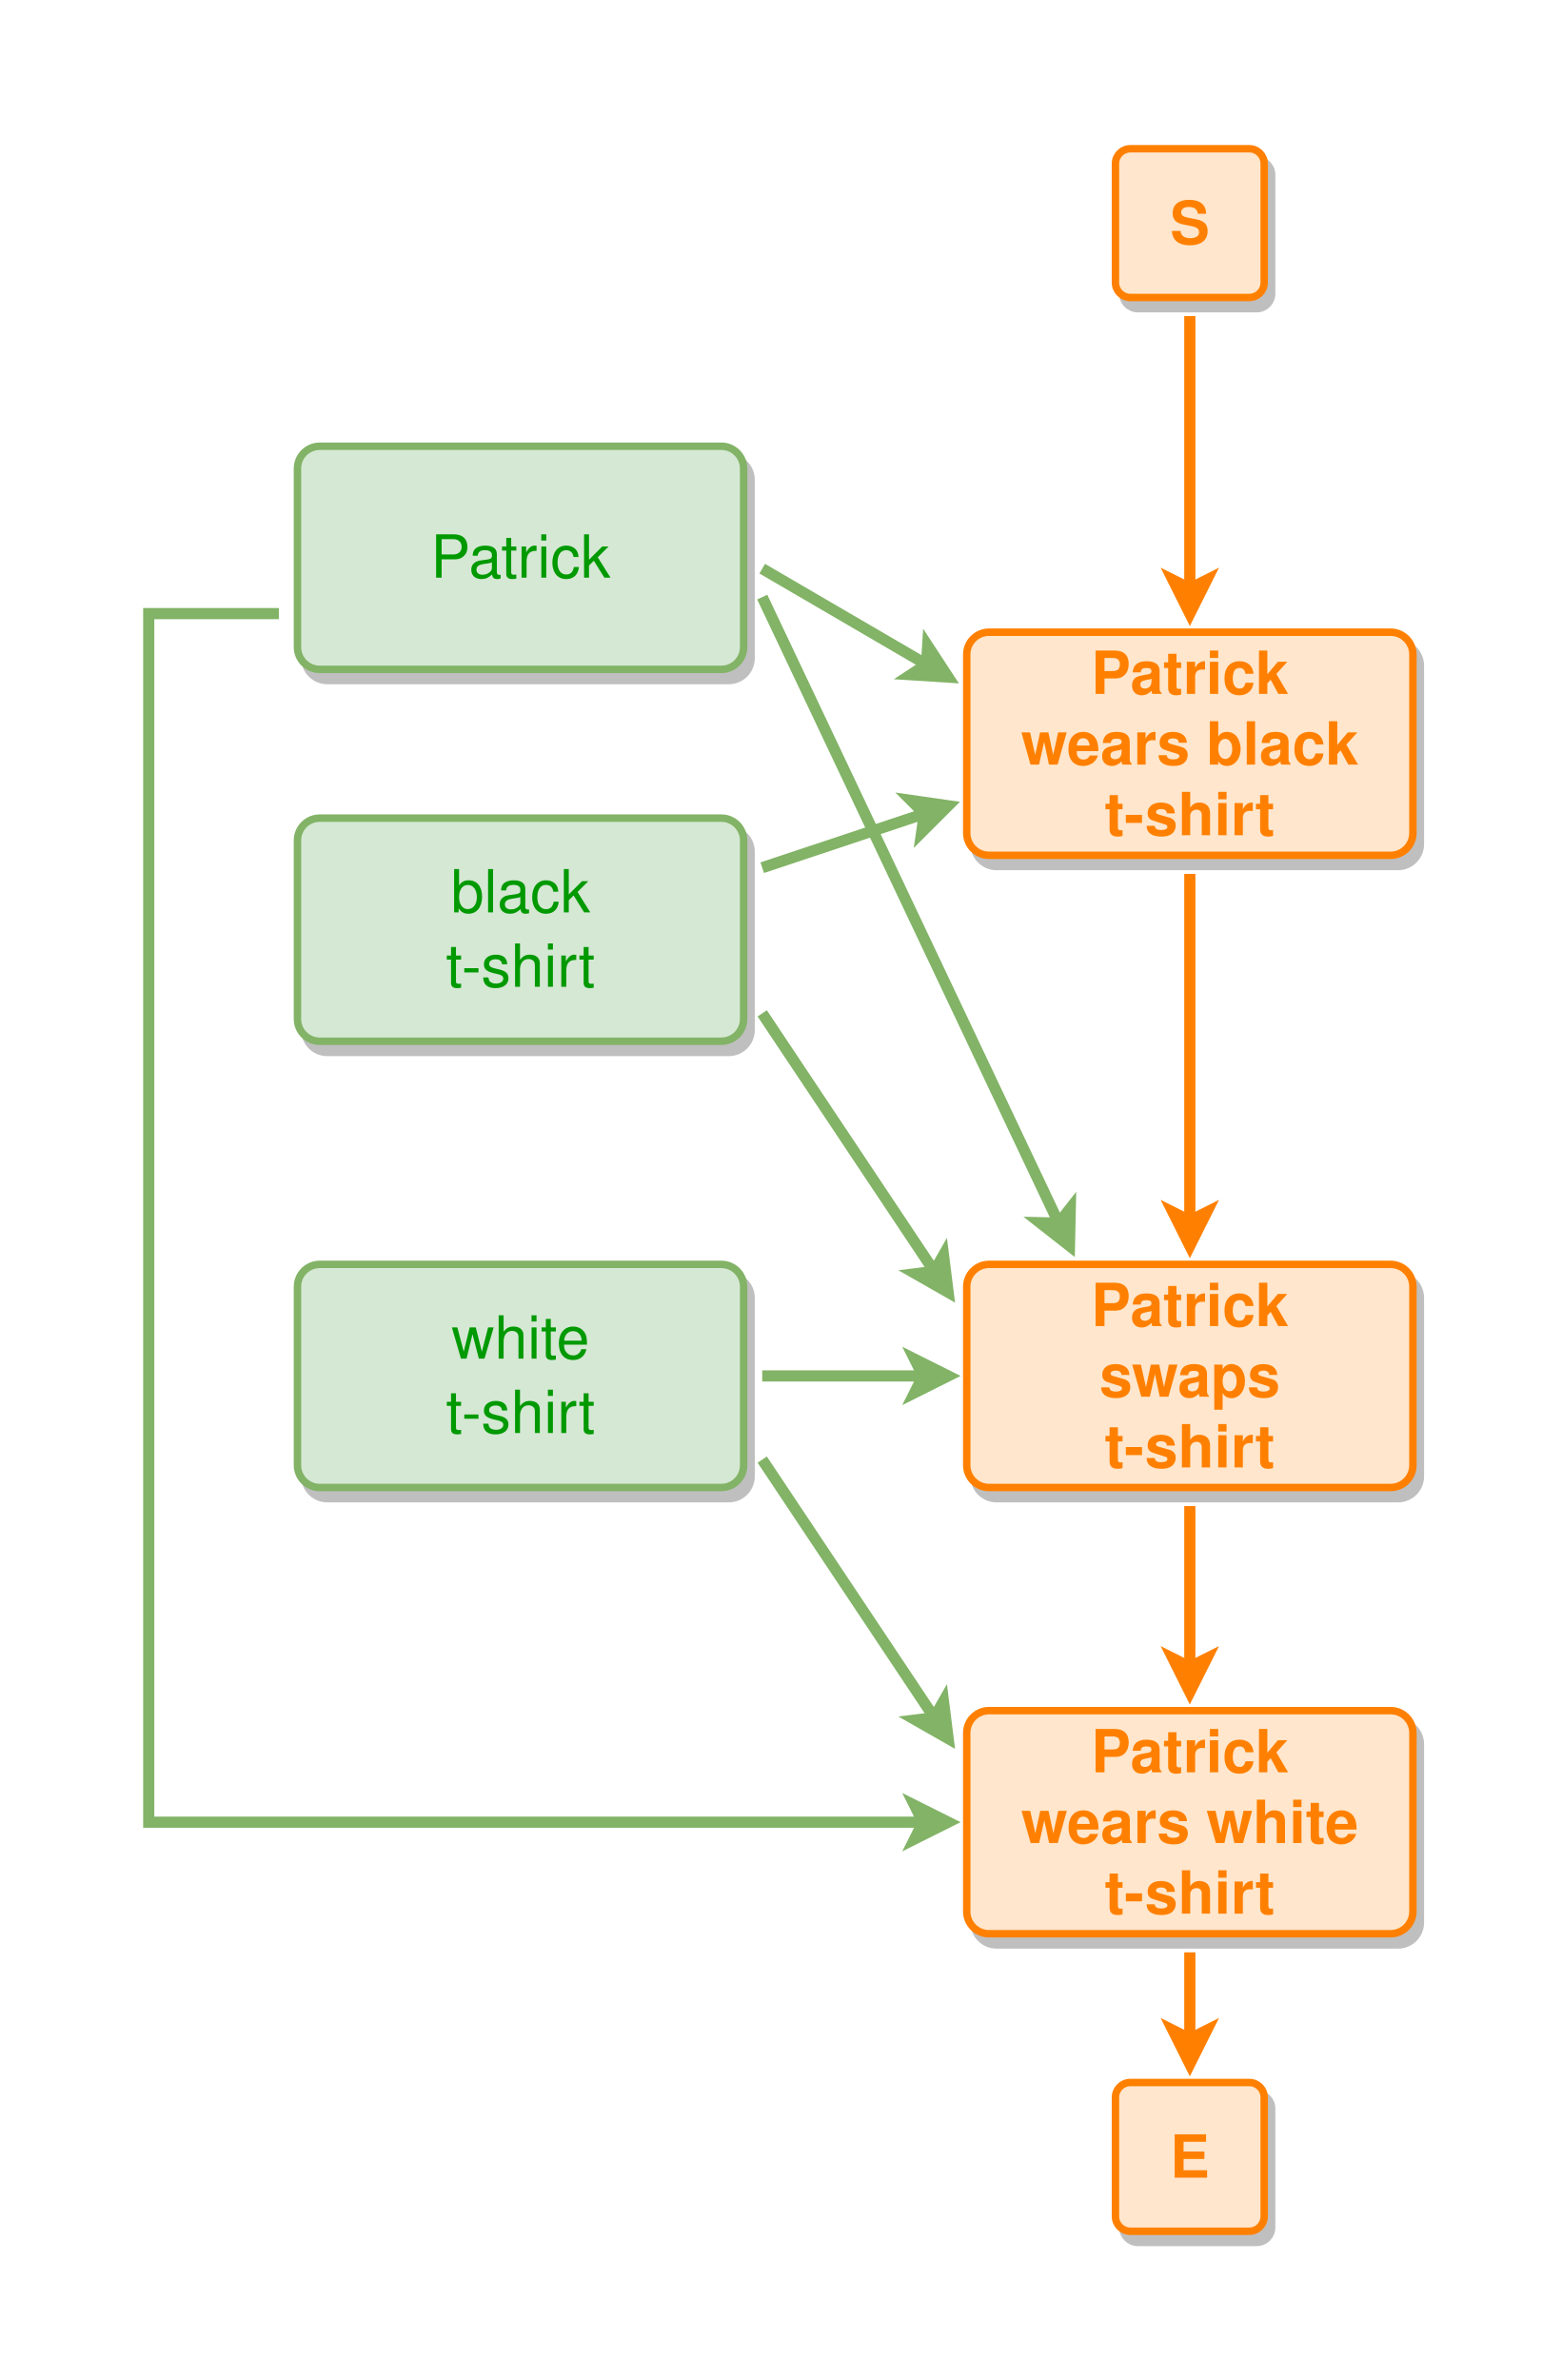
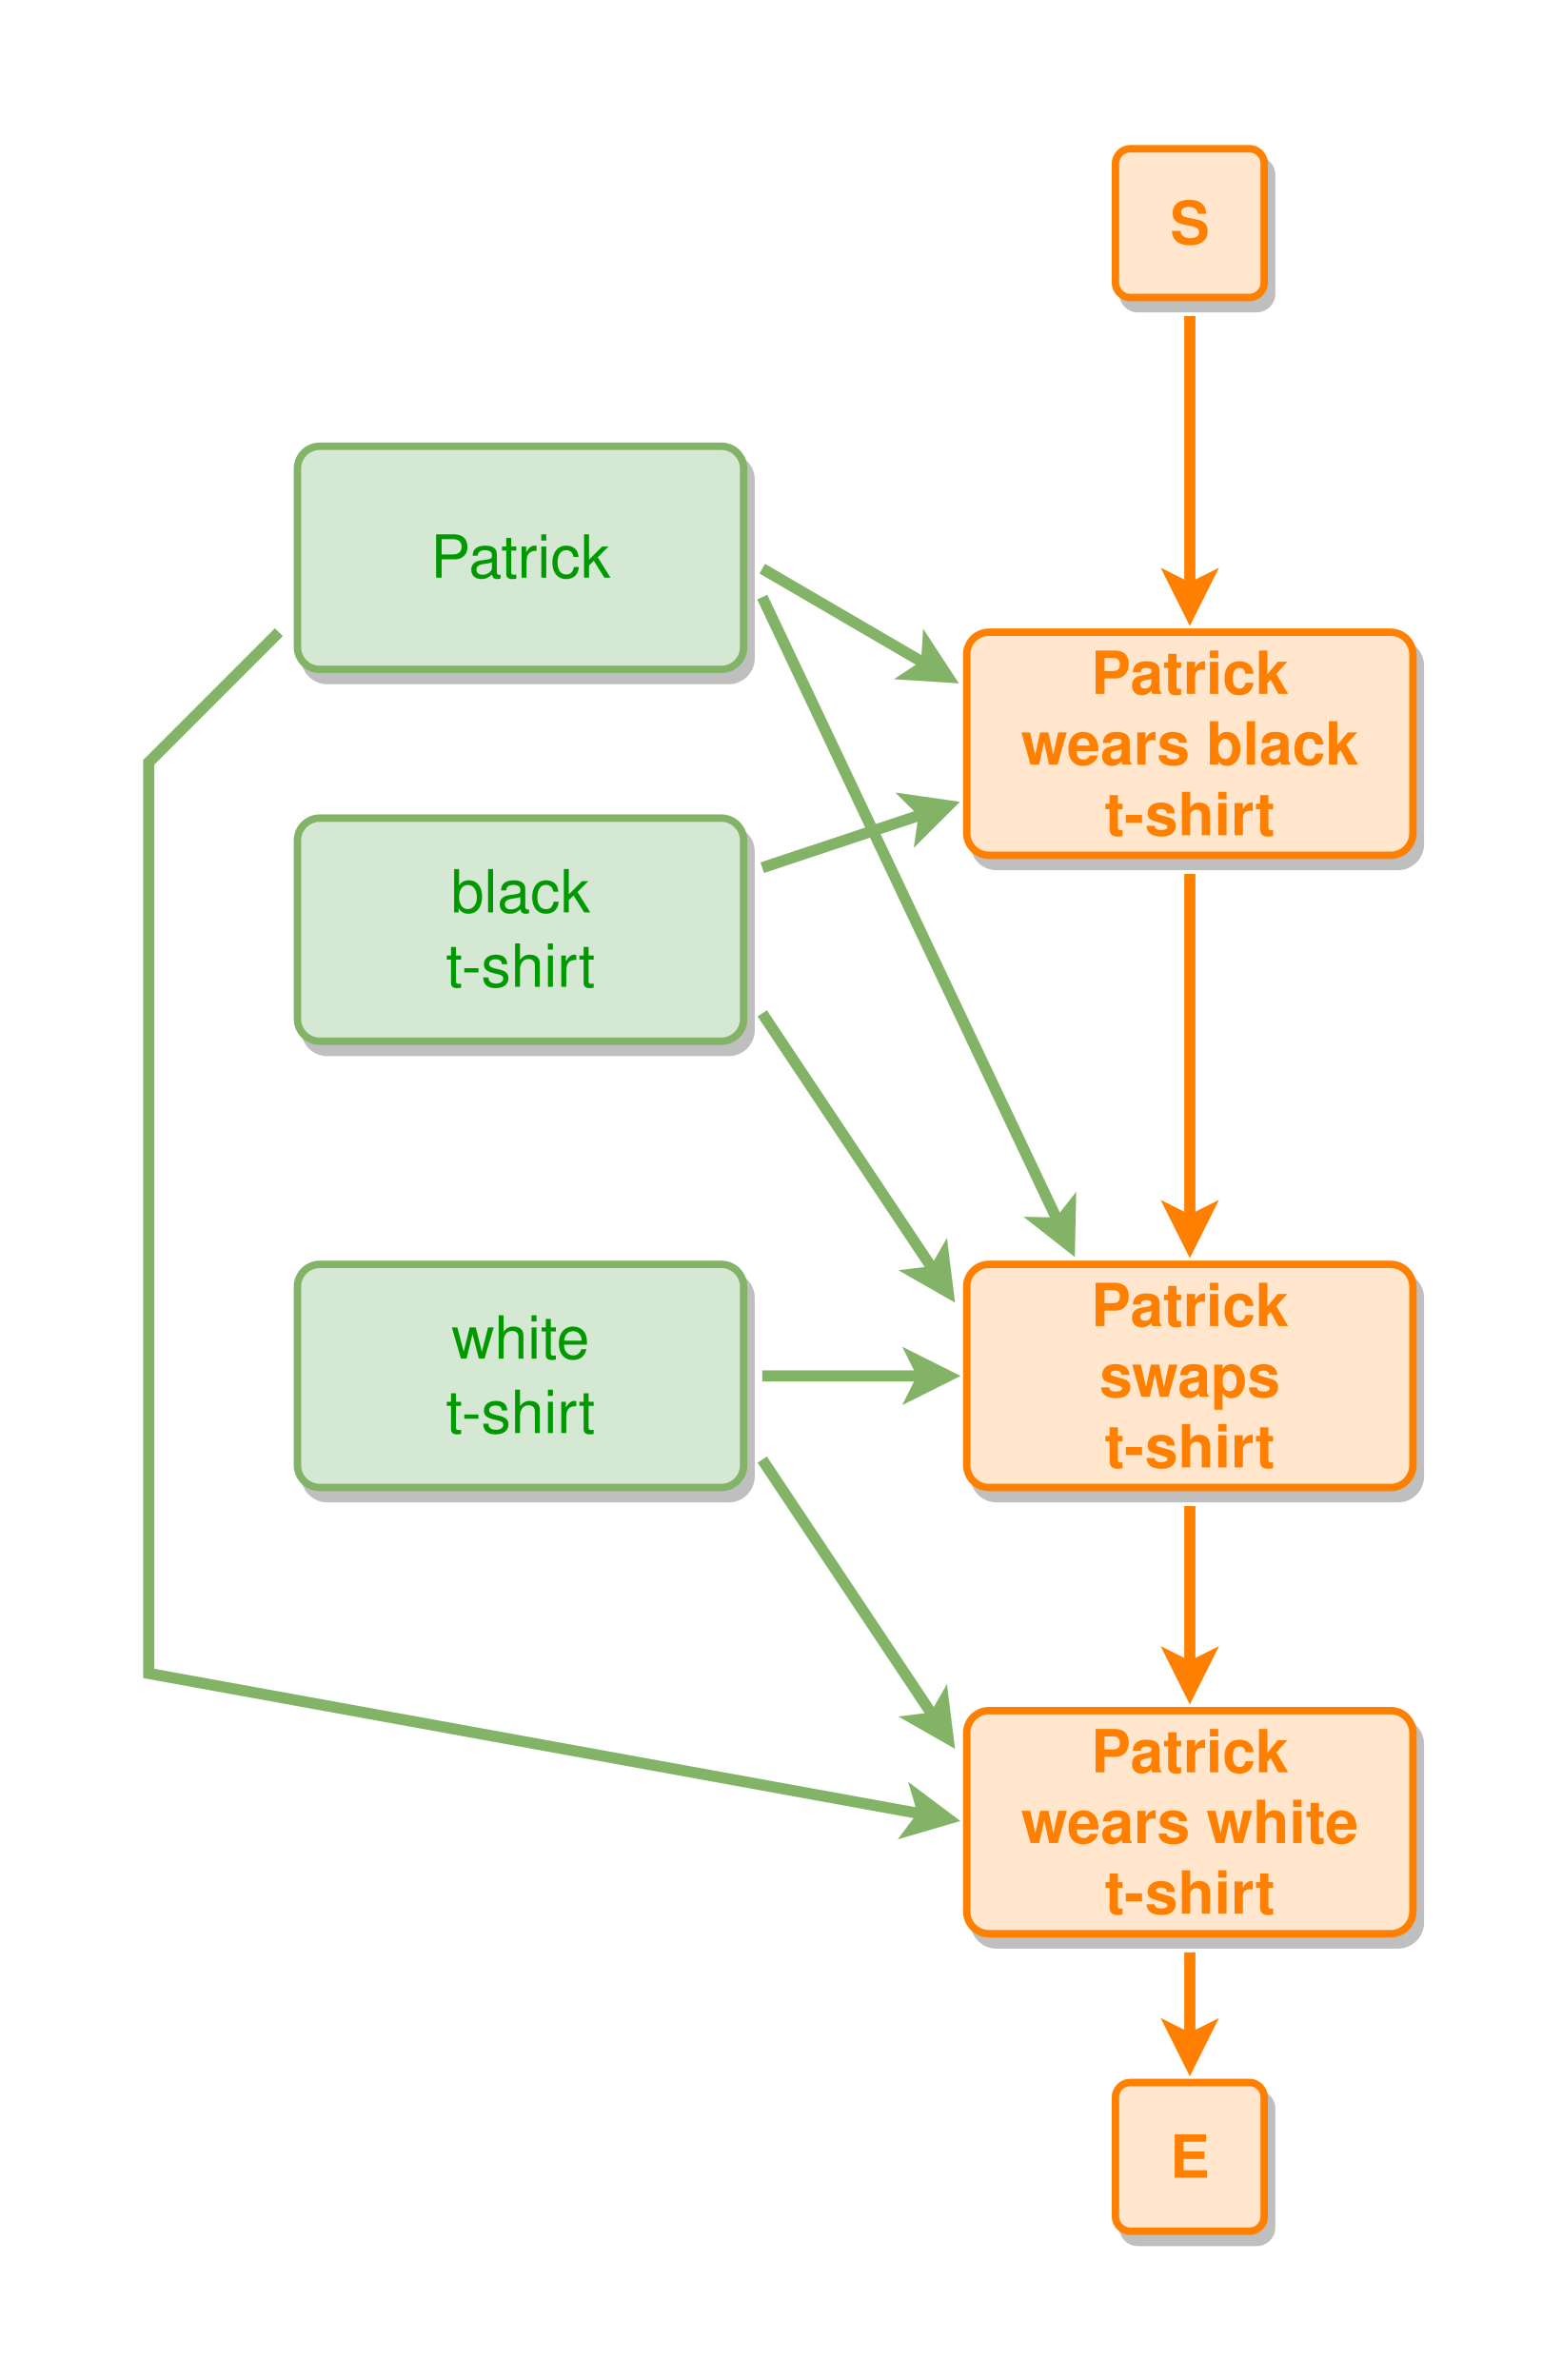
<svg xmlns="http://www.w3.org/2000/svg" width="420" height="640" viewBox="0 0 420 640">
  <defs>
  </defs>
  <g id="container-shells">
  </g>
  <g id="node-shadows">
    <rect x="260" y="170" width="120" height="60" rx="6" ry="6" fill="#000000" stroke="#000000" stroke-width="2" opacity="0.25" transform="translate(2,3)" />
    <rect x="260" y="340" width="120" height="60" rx="6" ry="6" fill="#000000" stroke="#000000" stroke-width="2" opacity="0.25" transform="translate(2,3)" />
    <rect x="260" y="460" width="120" height="60" rx="6" ry="6" fill="#000000" stroke="#000000" stroke-width="2" opacity="0.25" transform="translate(2,3)" />
    <rect x="80" y="120" width="120" height="60" rx="6" ry="6" fill="#000000" stroke="#000000" stroke-width="2" opacity="0.25" transform="translate(2,3)" />
    <rect x="80" y="220" width="120" height="60" rx="6" ry="6" fill="#000000" stroke="#000000" stroke-width="2" opacity="0.25" transform="translate(2,3)" />
    <rect x="80" y="340" width="120" height="60" rx="6" ry="6" fill="#000000" stroke="#000000" stroke-width="2" opacity="0.25" transform="translate(2,3)" />
    <rect x="300" y="40" width="40" height="40" rx="4" ry="4" fill="#000000" stroke="#000000" stroke-width="2" opacity="0.25" transform="translate(2,3)" />
    <rect x="300" y="560" width="40" height="40" rx="4" ry="4" fill="#000000" stroke="#000000" stroke-width="2" opacity="0.25" transform="translate(2,3)" />
  </g>
  <g id="edges">
    <g class="edge" data-edge-idx="0" data-edge-base="leadsto" data-edge-from="1" data-edge-to="2">
      <line x1="320.00" y1="235.00" x2="320.00" y2="328.25" stroke="#ff8000" stroke-width="3" />
      <path d="M 320.00 335.00 L 315.50 326.00 L 320.00 328.25 L 324.50 326.00 Z" fill="#ff8000" stroke="#ff8000" stroke-width="3" stroke-miterlimit="10" />
    </g>
    <g class="edge" data-edge-idx="1" data-edge-base="leadsto" data-edge-from="2" data-edge-to="3">
      <line x1="320.00" y1="405.00" x2="320.00" y2="448.25" stroke="#ff8000" stroke-width="3" />
      <path d="M 320.00 455.00 L 315.50 446.00 L 320.00 448.25 L 324.50 446.00 Z" fill="#ff8000" stroke="#ff8000" stroke-width="3" stroke-miterlimit="10" />
    </g>
    <g class="edge" data-edge-idx="2" data-edge-base="partof" data-edge-from="4" data-edge-to="1">
      <line x1="205.00" y1="152.92" x2="249.17" y2="178.68" stroke="#82b366" stroke-width="3" />
      <path d="M 255.00 182.08 L 244.96 181.44 L 249.17 178.68 L 249.49 173.66 Z" fill="#82b366" stroke="#82b366" stroke-width="3" stroke-miterlimit="10" />
    </g>
    <g class="edge" data-edge-idx="3" data-edge-base="partof" data-edge-from="4" data-edge-to="2">
      <line x1="205.00" y1="160.56" x2="284.74" y2="328.90" stroke="#82b366" stroke-width="3" />
      <path d="M 287.63 335.00 L 279.71 328.79 L 284.74 328.90 L 287.85 324.94 Z" fill="#82b366" stroke="#82b366" stroke-width="3" stroke-miterlimit="10" />
    </g>
    <g class="edge" data-edge-idx="4" data-edge-base="partof" data-edge-from="4" data-edge-to="3">
-       <polyline points="75.00,165.00 40,165 40,490 248.25,490.00" fill="none" stroke="#82b366" stroke-width="3" />
-       <path d="M 255.00 490.00 L 246.00 494.50 L 248.25 490.00 L 246.00 485.50 Z" fill="#82b366" stroke="#82b366" stroke-width="3" stroke-miterlimit="10" />
+       <polyline points="75.00,170.00 40,205 40,450 248.36,487.88" fill="none" stroke="#82b366" stroke-width="3" />
+       <path d="M 255.00 489.09 L 245.34 491.91 L 248.36 487.88 L 246.95 483.05 Z" fill="#82b366" stroke="#82b366" stroke-width="3" stroke-miterlimit="10" />
    </g>
    <g class="edge" data-edge-idx="5" data-edge-base="partof" data-edge-from="5" data-edge-to="1">
      <line x1="205.00" y1="233.33" x2="248.60" y2="218.80" stroke="#82b366" stroke-width="3" />
      <path d="M 255.00 216.67 L 247.88 223.78 L 248.60 218.80 L 245.04 215.24 Z" fill="#82b366" stroke="#82b366" stroke-width="3" stroke-miterlimit="10" />
    </g>
    <g class="edge" data-edge-idx="6" data-edge-base="partof" data-edge-from="5" data-edge-to="2">
      <line x1="205.00" y1="272.50" x2="251.26" y2="341.88" stroke="#82b366" stroke-width="3" />
      <path d="M 255.00 347.50 L 246.26 342.51 L 251.26 341.88 L 253.75 337.52 Z" fill="#82b366" stroke="#82b366" stroke-width="3" stroke-miterlimit="10" />
    </g>
    <g class="edge" data-edge-idx="7" data-edge-base="partof" data-edge-from="6" data-edge-to="2">
      <line x1="205.00" y1="370.00" x2="248.25" y2="370.00" stroke="#82b366" stroke-width="3" />
      <path d="M 255.00 370.00 L 246.00 374.50 L 248.25 370.00 L 246.00 365.50 Z" fill="#82b366" stroke="#82b366" stroke-width="3" stroke-miterlimit="10" />
    </g>
    <g class="edge" data-edge-idx="8" data-edge-base="partof" data-edge-from="6" data-edge-to="3">
      <line x1="205.00" y1="392.50" x2="251.26" y2="461.88" stroke="#82b366" stroke-width="3" />
      <path d="M 255.00 467.50 L 246.26 462.51 L 251.26 461.88 L 253.75 457.52 Z" fill="#82b366" stroke="#82b366" stroke-width="3" stroke-miterlimit="10" />
    </g>
    <g class="edge" data-edge-idx="9" data-edge-base="leadsto" data-edge-from="7" data-edge-to="1">
      <line x1="320.00" y1="85.00" x2="320.00" y2="158.25" stroke="#ff8000" stroke-width="3" />
      <path d="M 320.00 165.00 L 315.50 156.00 L 320.00 158.25 L 324.50 156.00 Z" fill="#ff8000" stroke="#ff8000" stroke-width="3" stroke-miterlimit="10" />
    </g>
    <g class="edge" data-edge-idx="10" data-edge-base="leadsto" data-edge-from="3" data-edge-to="8">
      <line x1="320.00" y1="525.00" x2="320.00" y2="548.25" stroke="#ff8000" stroke-width="3" />
      <path d="M 320.00 555.00 L 315.50 546.00 L 320.00 548.25 L 324.50 546.00 Z" fill="#ff8000" stroke="#ff8000" stroke-width="3" stroke-miterlimit="10" />
    </g>
  </g>
  <g id="nodes">
    <rect x="260" y="170" width="120" height="60" rx="6" ry="6" fill="#ffe6cc" stroke="#ff8000" stroke-width="2" />
    <text x="320" y="181" text-anchor="middle" dominant-baseline="middle" font-family="Helvetica,Inter,Segoe UI,Arial" font-size="16" font-weight="bold" fill="#ff8000">Patrick</text>
    <text x="320" y="200" text-anchor="middle" dominant-baseline="middle" font-family="Helvetica,Inter,Segoe UI,Arial" font-size="16" font-weight="bold" fill="#ff8000">wears black</text>
    <text x="320" y="219" text-anchor="middle" dominant-baseline="middle" font-family="Helvetica,Inter,Segoe UI,Arial" font-size="16" font-weight="bold" fill="#ff8000">t-shirt</text>
    <rect x="260" y="340" width="120" height="60" rx="6" ry="6" fill="#ffe6cc" stroke="#ff8000" stroke-width="2" />
    <text x="320" y="351" text-anchor="middle" dominant-baseline="middle" font-family="Helvetica,Inter,Segoe UI,Arial" font-size="16" font-weight="bold" fill="#ff8000">Patrick</text>
    <text x="320" y="370" text-anchor="middle" dominant-baseline="middle" font-family="Helvetica,Inter,Segoe UI,Arial" font-size="16" font-weight="bold" fill="#ff8000">swaps</text>
    <text x="320" y="389" text-anchor="middle" dominant-baseline="middle" font-family="Helvetica,Inter,Segoe UI,Arial" font-size="16" font-weight="bold" fill="#ff8000">t-shirt</text>
    <rect x="260" y="460" width="120" height="60" rx="6" ry="6" fill="#ffe6cc" stroke="#ff8000" stroke-width="2" />
    <text x="320" y="471" text-anchor="middle" dominant-baseline="middle" font-family="Helvetica,Inter,Segoe UI,Arial" font-size="16" font-weight="bold" fill="#ff8000">Patrick</text>
    <text x="320" y="490" text-anchor="middle" dominant-baseline="middle" font-family="Helvetica,Inter,Segoe UI,Arial" font-size="16" font-weight="bold" fill="#ff8000">wears white</text>
    <text x="320" y="509" text-anchor="middle" dominant-baseline="middle" font-family="Helvetica,Inter,Segoe UI,Arial" font-size="16" font-weight="bold" fill="#ff8000">t-shirt</text>
    <rect x="80" y="120" width="120" height="60" rx="6" ry="6" fill="#d5e8d4" stroke="#82b366" stroke-width="2" />
    <text x="140" y="150" text-anchor="middle" dominant-baseline="middle" font-family="Helvetica,Inter,Segoe UI,Arial" font-size="16" font-weight="normal" fill="#009900">Patrick</text>
    <rect x="80" y="220" width="120" height="60" rx="6" ry="6" fill="#d5e8d4" stroke="#82b366" stroke-width="2" />
    <text x="140" y="240" text-anchor="middle" dominant-baseline="middle" font-family="Helvetica,Inter,Segoe UI,Arial" font-size="16" font-weight="normal" fill="#009900">black</text>
    <text x="140" y="260" text-anchor="middle" dominant-baseline="middle" font-family="Helvetica,Inter,Segoe UI,Arial" font-size="16" font-weight="normal" fill="#009900">t-shirt</text>
    <rect x="80" y="340" width="120" height="60" rx="6" ry="6" fill="#d5e8d4" stroke="#82b366" stroke-width="2" />
    <text x="140" y="360" text-anchor="middle" dominant-baseline="middle" font-family="Helvetica,Inter,Segoe UI,Arial" font-size="16" font-weight="normal" fill="#009900">white</text>
    <text x="140" y="380" text-anchor="middle" dominant-baseline="middle" font-family="Helvetica,Inter,Segoe UI,Arial" font-size="16" font-weight="normal" fill="#009900">t-shirt</text>
    <rect x="300" y="40" width="40" height="40" rx="4" ry="4" fill="#ffe6cc" stroke="#ff8000" stroke-width="2" />
    <text x="320" y="60" text-anchor="middle" dominant-baseline="middle" font-family="Helvetica,Inter,Segoe UI,Arial" font-size="16" font-weight="bold" fill="#ff8000">S</text>
    <rect x="300" y="560" width="40" height="40" rx="4" ry="4" fill="#ffe6cc" stroke="#ff8000" stroke-width="2" />
    <text x="320" y="580" text-anchor="middle" dominant-baseline="middle" font-family="Helvetica,Inter,Segoe UI,Arial" font-size="16" font-weight="bold" fill="#ff8000">E</text>
  </g>
</svg>
